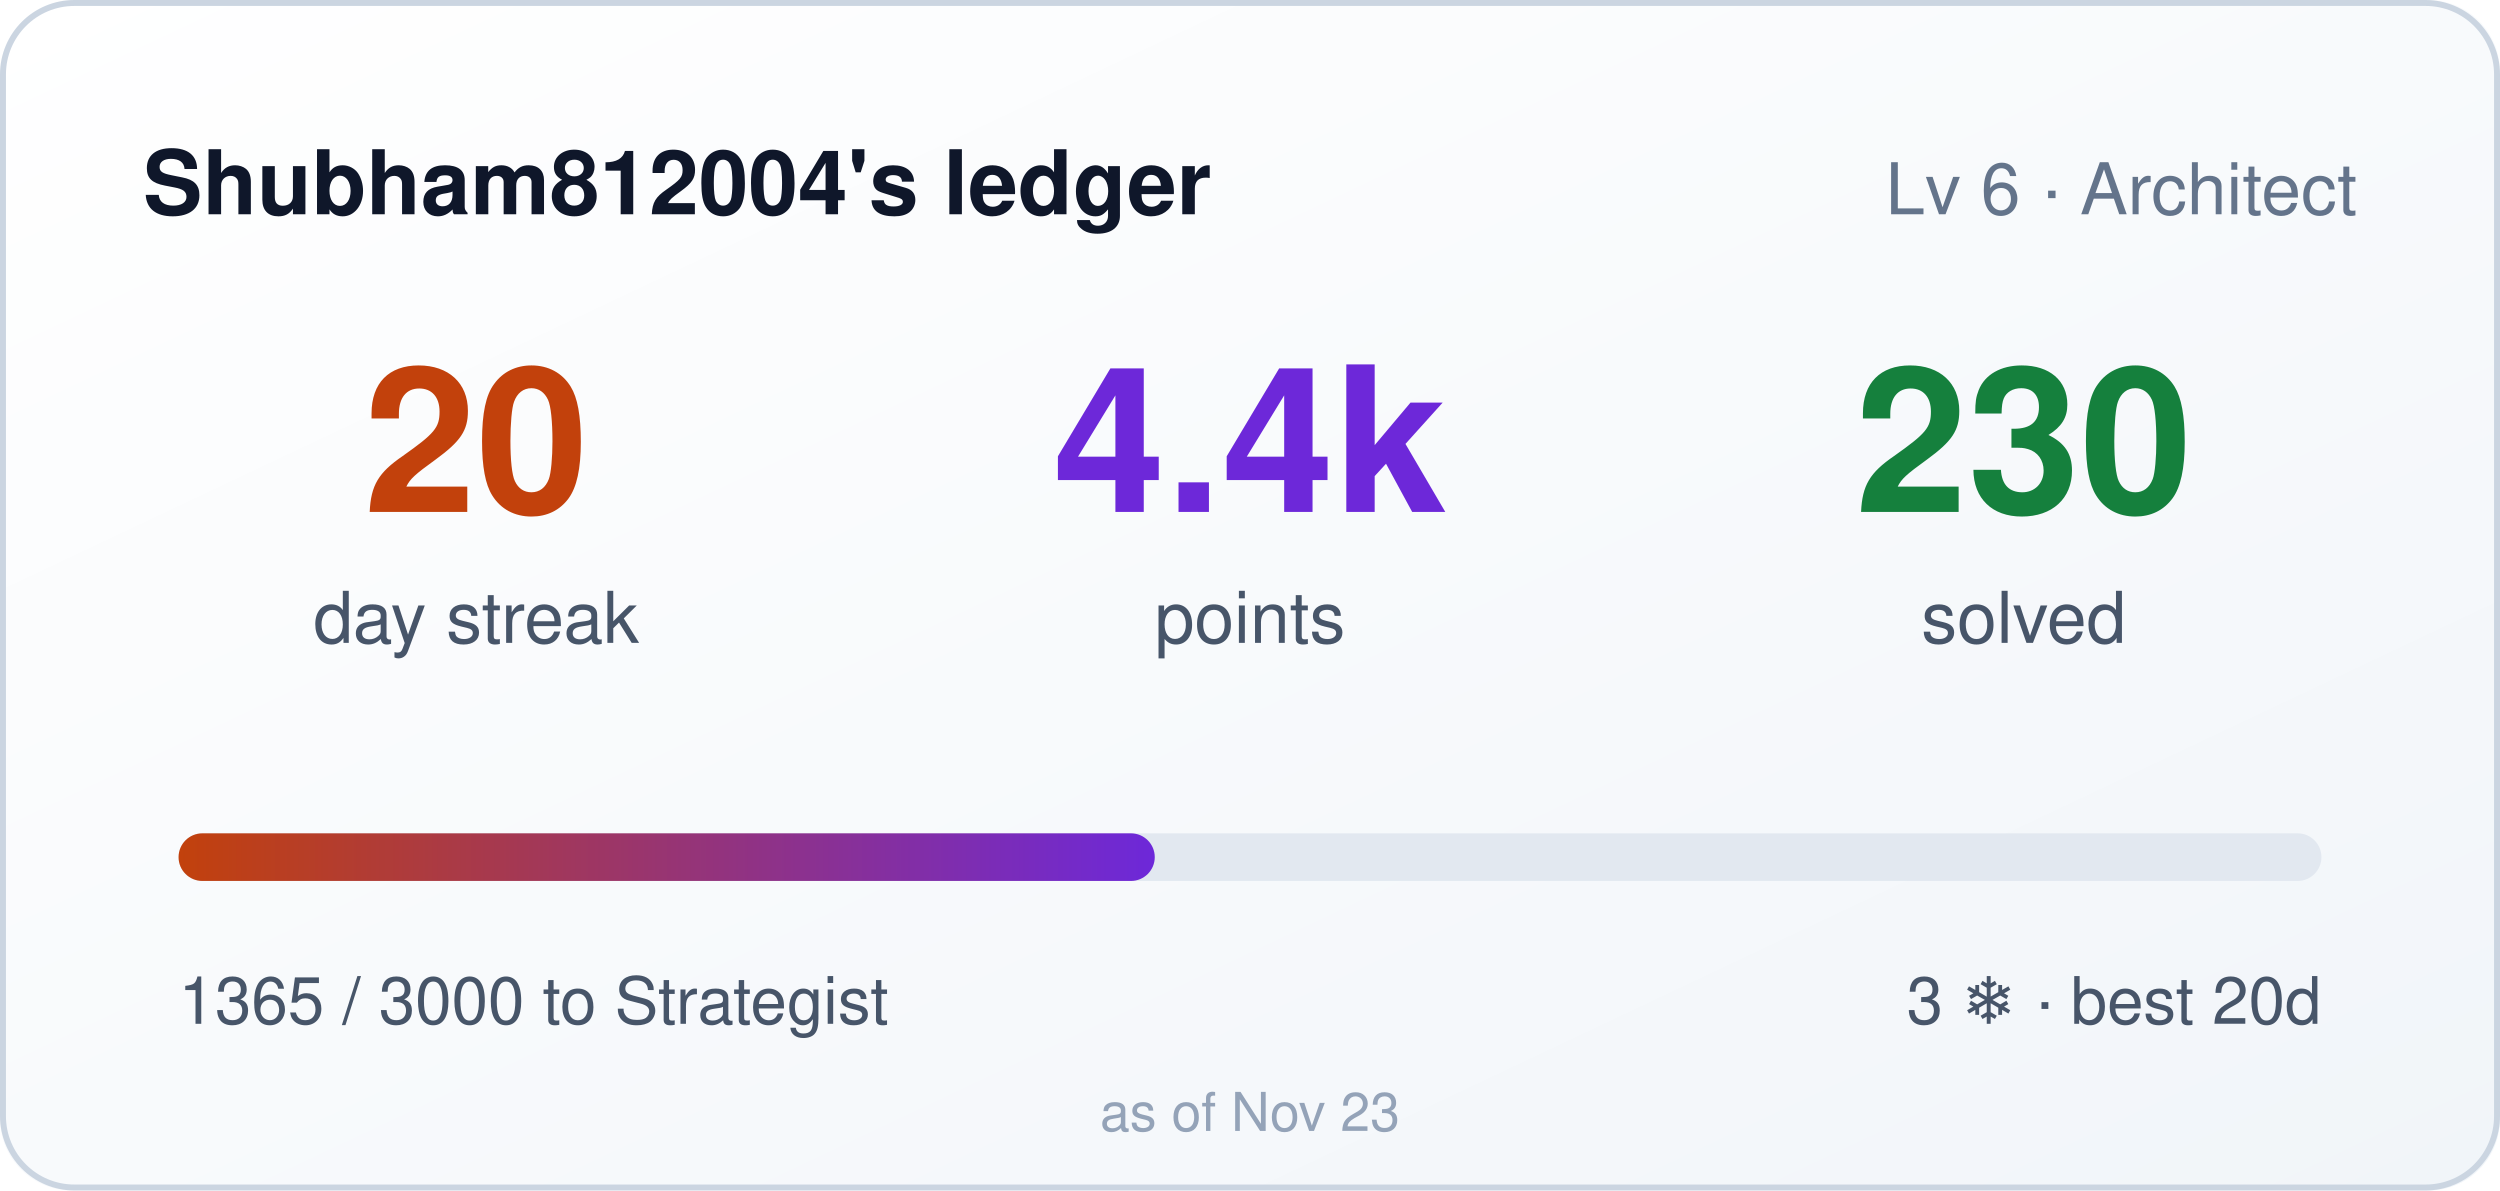
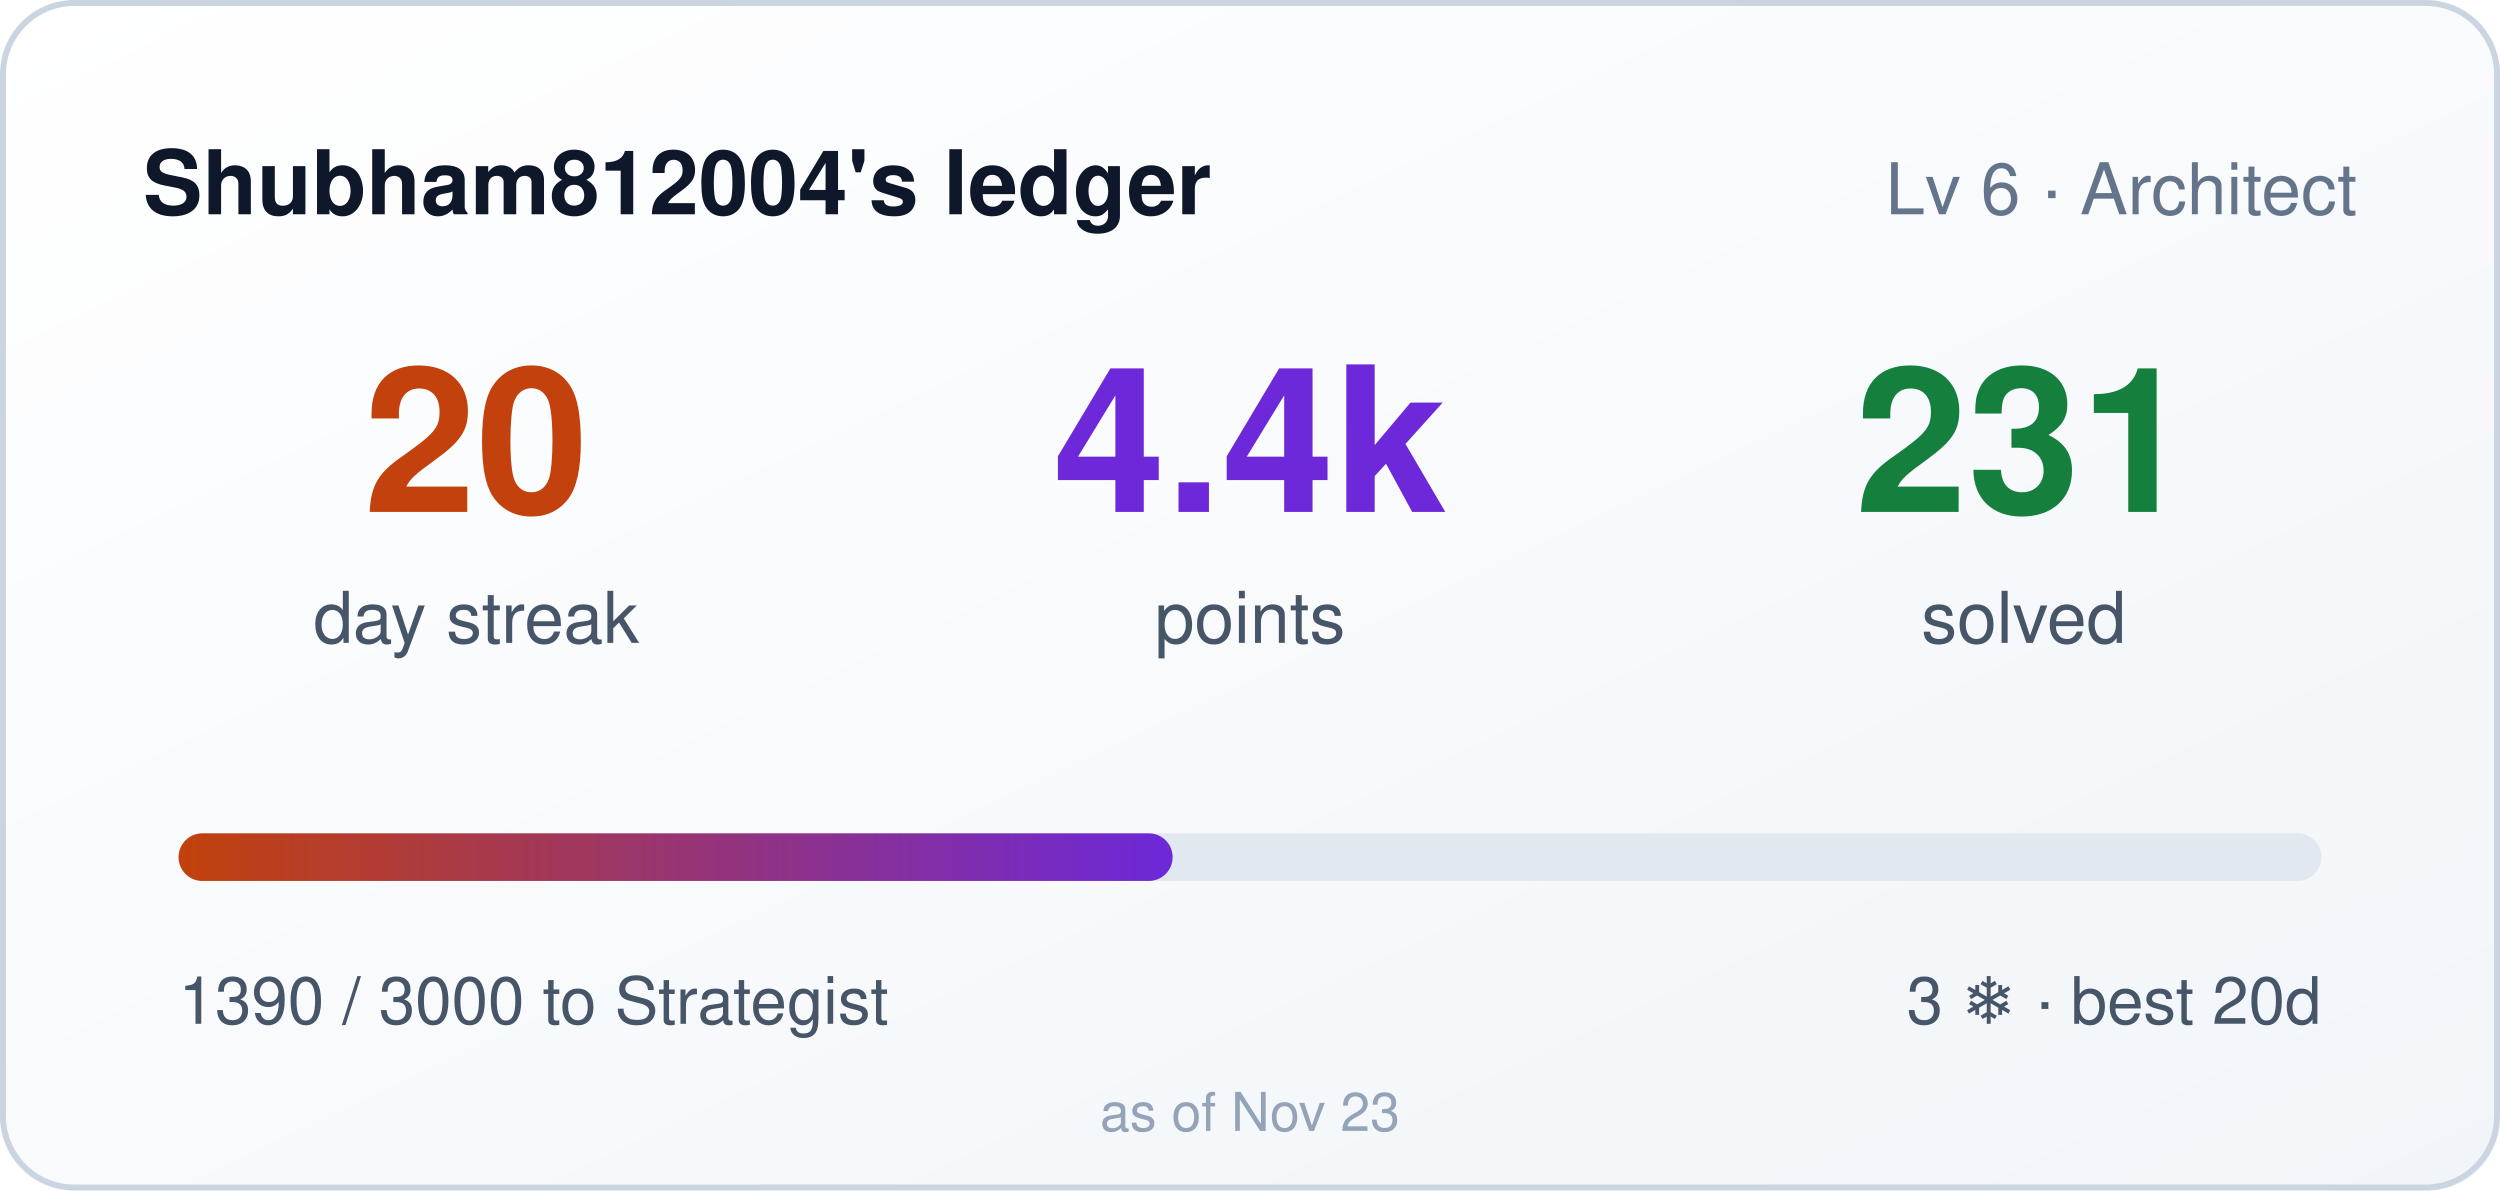
- <svg xmlns="http://www.w3.org/2000/svg" width="420" height="200" role="img" aria-label="Shubham812004's ledger: 20 day streak, 4365 points">
+ <svg xmlns="http://www.w3.org/2000/svg" width="420" height="200" role="img" aria-label="Shubham812004's ledger: 20 day streak, 4390 points">
  <style>
    .bar,.n{transform-box:fill-box}
    .bar{transform-origin:left center}
    @media (prefers-reduced-motion: no-preference){
      .bar{animation:cl-grow .9s cubic-bezier(.22,1,.36,1) both}
      .n{animation:cl-rise .5s ease-out both}
      .n2{animation-delay:.08s}
      .n3{animation-delay:.16s}
    }
    @keyframes cl-grow{from{transform:scaleX(0)}to{transform:scaleX(1)}}
    @keyframes cl-rise{from{opacity:0;transform:translateY(6px)}to{opacity:1;transform:none}}
  </style>
  <defs>
    <linearGradient id="bg" x1="0" y1="0" x2="1" y2="1">
      <stop offset="0" stop-color="#ffffff" />
      <stop offset="1" stop-color="#f1f5f9" />
    </linearGradient>
    <linearGradient id="bar" x1="0" y1="0" x2="1" y2="0">
      <stop offset="0" stop-color="#c2410c" />
      <stop offset="1" stop-color="#6d28d9" />
    </linearGradient>
  </defs>
  <rect width="420" height="200" rx="12" fill="url(#bg)" />
  <rect x="0.5" y="0.5" width="419" height="199" rx="12" fill="none" stroke="#cbd5e1" />
  <text x="24" y="36" fill="#0f172a" font-size="15" font-weight="600" font-family="Segoe UI,Helvetica,Arial,sans-serif">Shubham812004's ledger</text>
  <text x="396" y="36" fill="#64748b" font-size="12" text-anchor="end" font-family="Segoe UI,Helvetica,Arial,sans-serif">Lv 6 · Architect</text>
  <g font-family="Segoe UI,Helvetica,Arial,sans-serif">
    <text class="n n1" x="80" y="86" fill="#c2410c" font-size="34" font-weight="700" text-anchor="middle">20</text>
    <text x="80" y="108" fill="#475569" font-size="12" text-anchor="middle">day streak</text>
    <text class="n n2" x="210" y="86" fill="#6d28d9" font-size="34" font-weight="700" text-anchor="middle">4.4k</text>
    <text x="210" y="108" fill="#475569" font-size="12" text-anchor="middle">points</text>
-     <text class="n n3" x="340" y="86" fill="#15803d" font-size="34" font-weight="700" text-anchor="middle">230</text>
+     <text class="n n3" x="340" y="86" fill="#15803d" font-size="34" font-weight="700" text-anchor="middle">231</text>
    <text x="340" y="108" fill="#475569" font-size="12" text-anchor="middle">solved</text>
  </g>
  <rect x="30" y="140" width="360" height="8" rx="4" fill="#e2e8f0" />
-   <rect class="bar" x="30" y="140" width="164" height="8" rx="4" fill="url(#bar)" />
-   <text x="30" y="172" fill="#475569" font-size="11" font-family="Segoe UI,Helvetica,Arial,sans-serif">1365 / 3000 to Strategist</text>
+   <rect class="bar" x="30" y="140" width="167" height="8" rx="4" fill="url(#bar)" />
+   <text x="30" y="172" fill="#475569" font-size="11" font-family="Segoe UI,Helvetica,Arial,sans-serif">1390 / 3000 to Strategist</text>
  <text x="390" y="172" fill="#475569" font-size="11" text-anchor="end" font-family="Segoe UI,Helvetica,Arial,sans-serif">3 ❄ · best 20d</text>
  <text x="210" y="190" fill="#94a3b8" font-size="9" text-anchor="middle" font-family="Segoe UI,Helvetica,Arial,sans-serif">as of Nov 23</text>
</svg>
